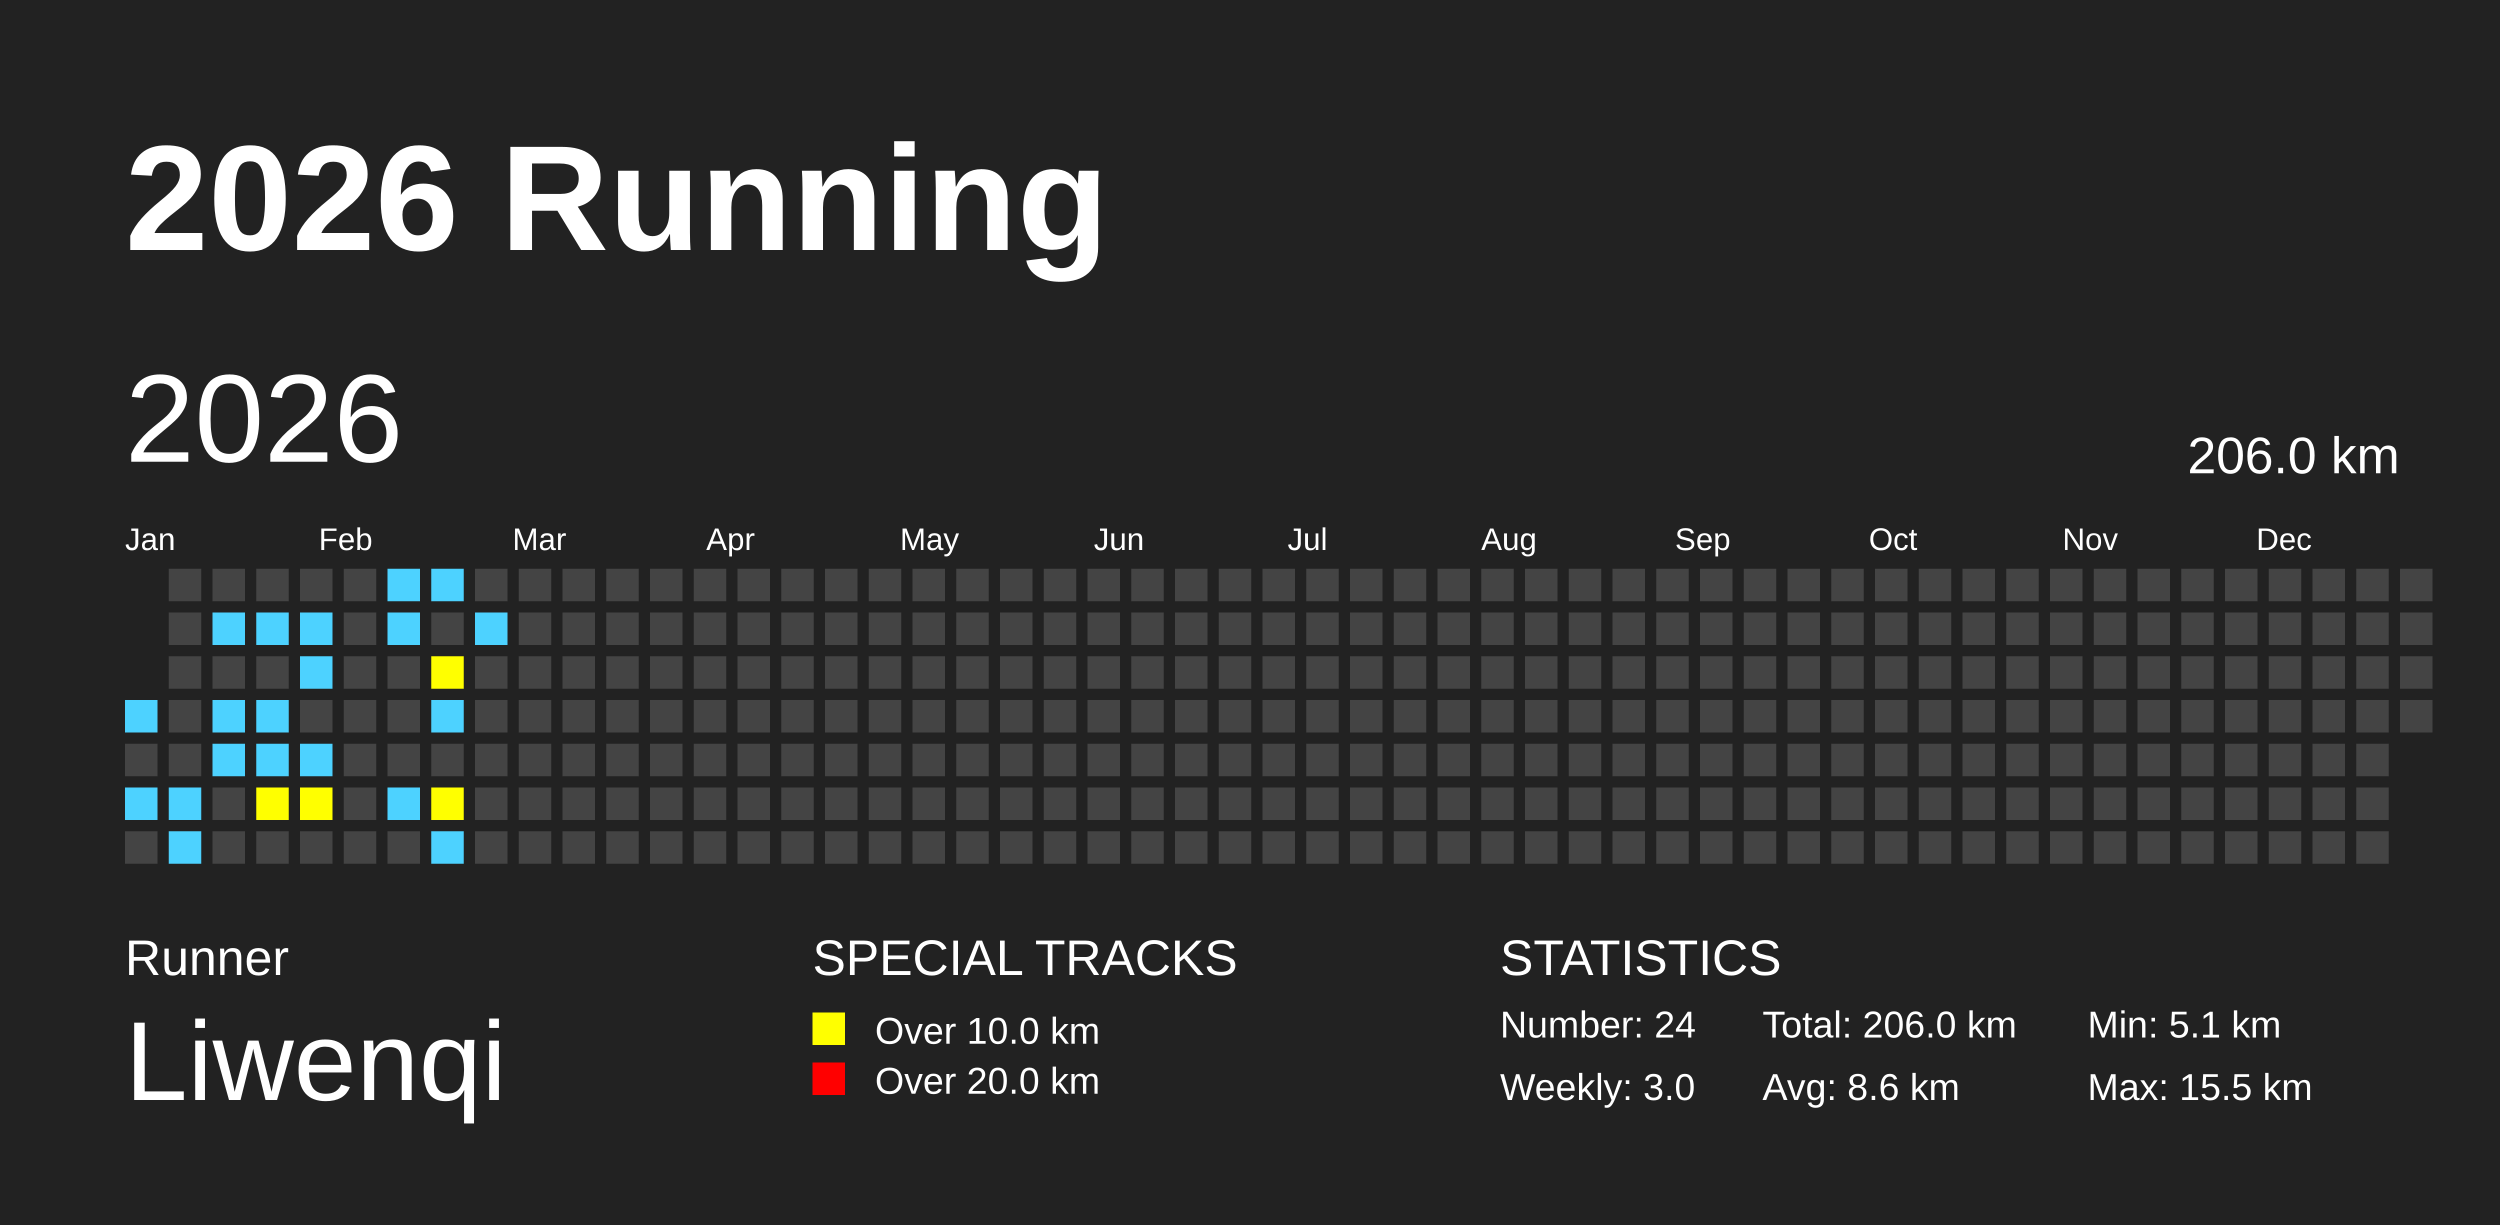
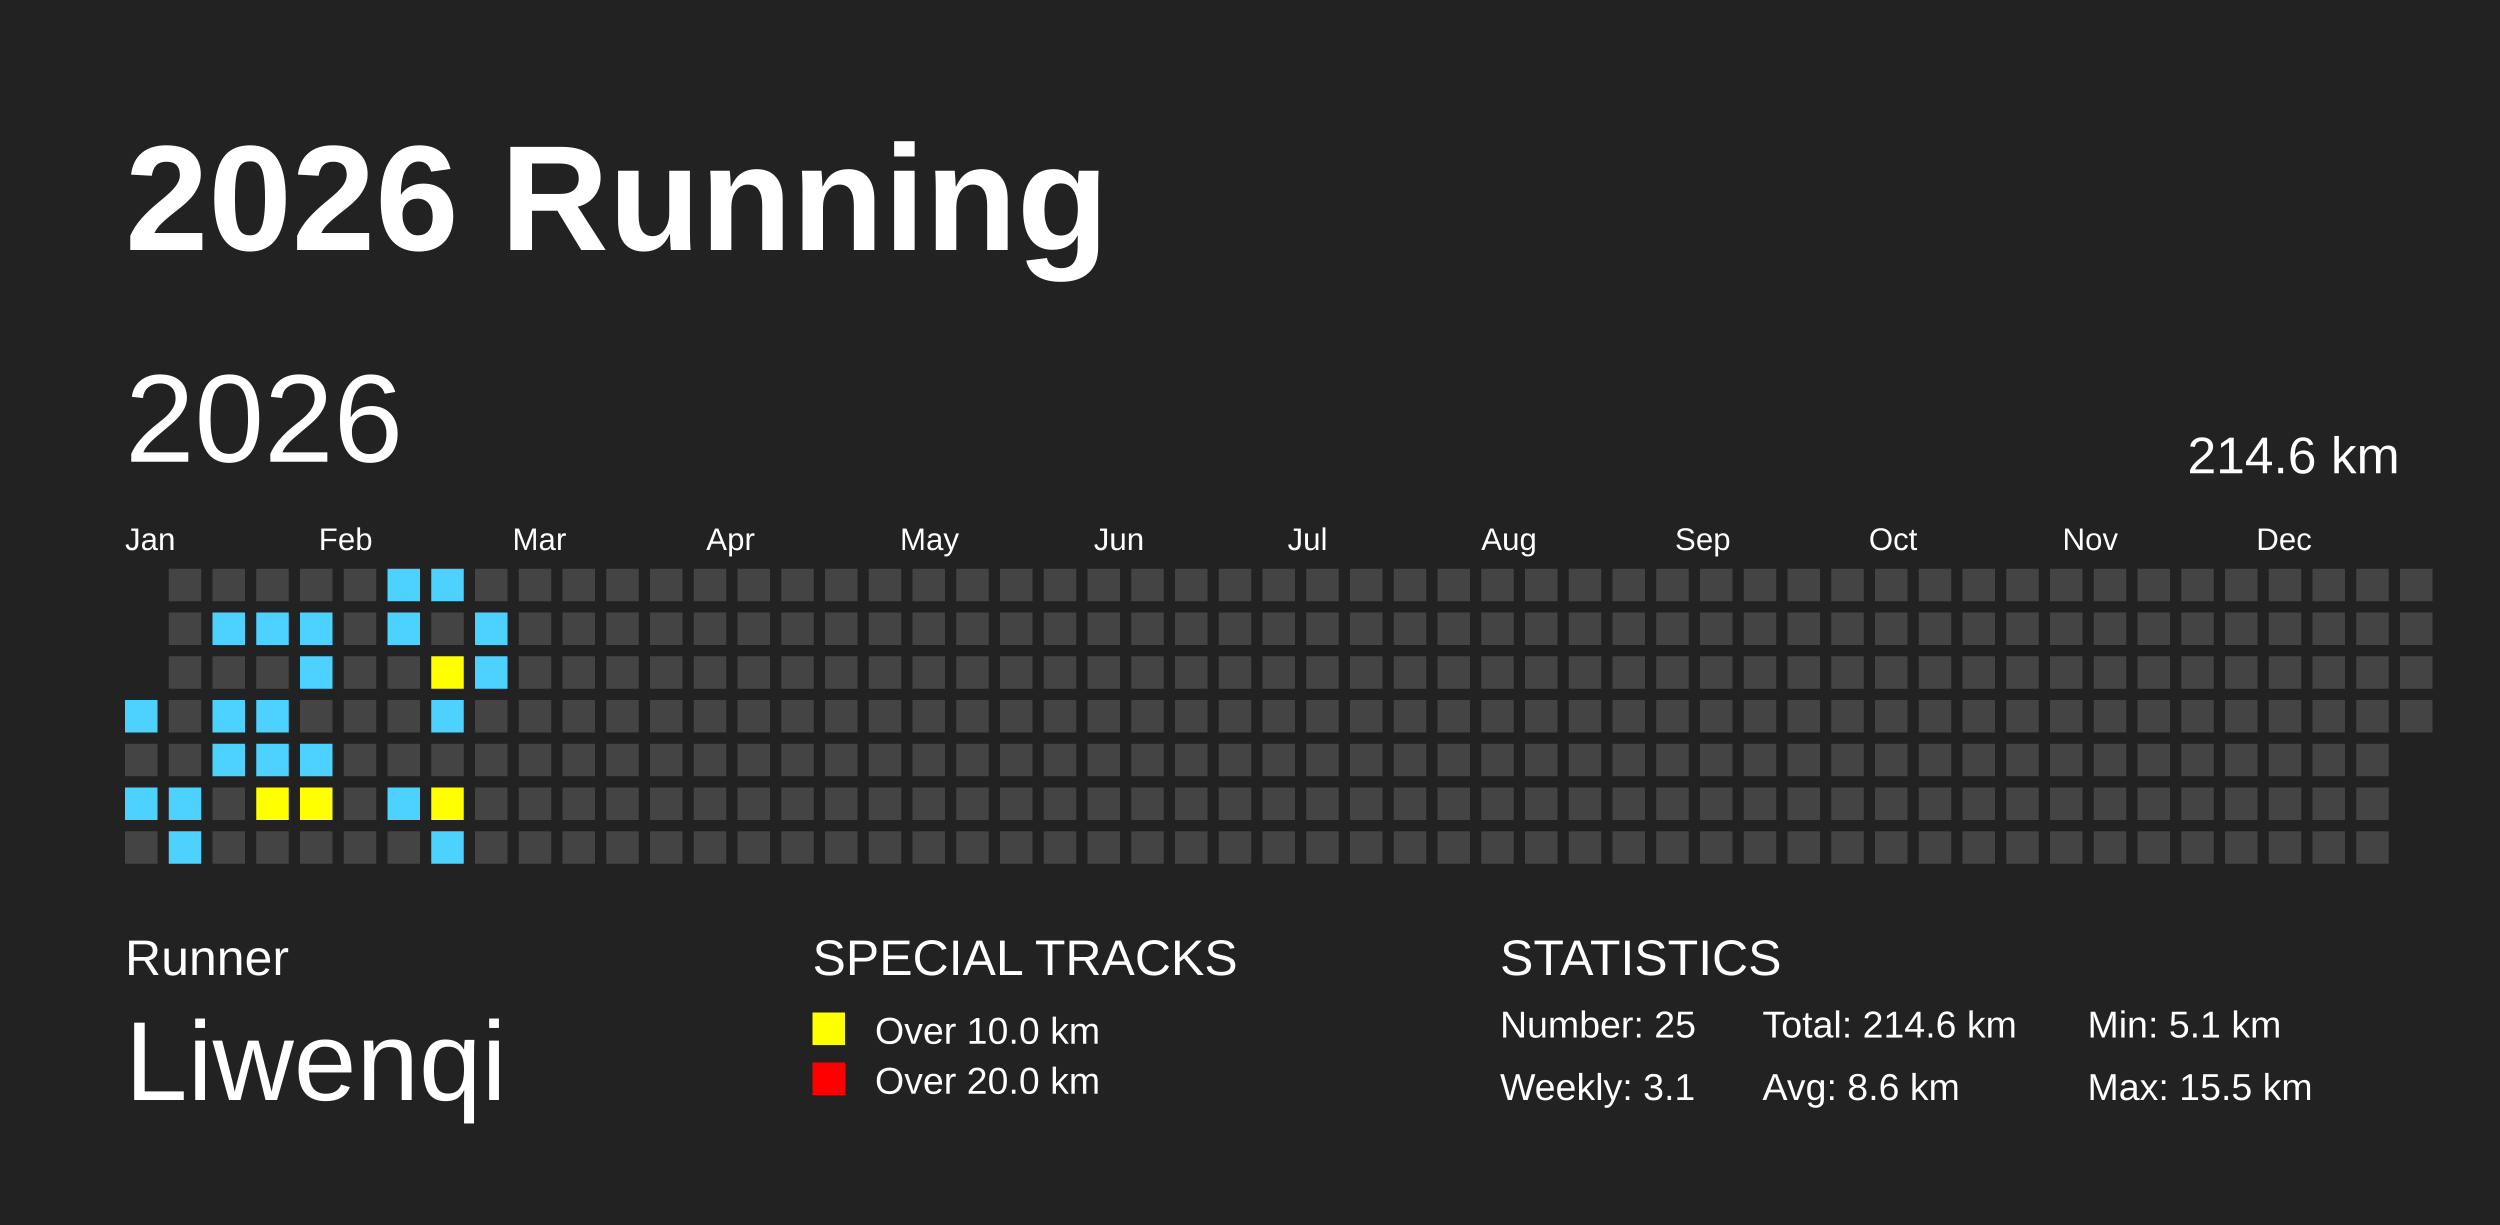
<svg xmlns="http://www.w3.org/2000/svg" baseProfile="full" height="98mm" version="1.1" viewBox="0,0,200,98" width="200mm">
  <defs />
  <rect fill="#222222" height="98" width="200" x="0" y="0" />
  <text fill="#FFFFFF" style="font-size:12px; font-family:Arial; font-weight:bold;" x="10" y="20">2026 Running</text>
  <text fill="#FFFFFF" style="font-size:4px; font-family:Arial" x="10" y="78">Runner</text>
  <text fill="#FFFFFF" style="font-size:9px; font-family:Arial" x="10" y="88">Liwenqi</text>
  <text fill="#FFFFFF" style="font-size:4px; font-family:Arial" x="65" y="78">SPECIAL TRACKS</text>
  <rect fill="yellow" height="2.6" width="2.6" x="65" y="81" />
  <text fill="#FFFFFF" style="font-size:3px; font-family:Arial" x="70" y="83.5">Over 10.0 km</text>
  <rect fill="red" height="2.6" width="2.6" x="65" y="85" />
  <text fill="#FFFFFF" style="font-size:3px; font-family:Arial" x="70" y="87.5">Over 20.0 km</text>
  <text fill="#FFFFFF" style="font-size:4px; font-family:Arial" x="120" y="78">STATISTICS</text>
-   <text fill="#FFFFFF" style="font-size:3px; font-family:Arial" x="120" y="83">Number: 24</text>
-   <text fill="#FFFFFF" style="font-size:3px; font-family:Arial" x="120" y="88">Weekly: 3.0</text>
-   <text fill="#FFFFFF" style="font-size:3px; font-family:Arial" x="141" y="83">Total: 206.0 km</text>
+   <text fill="#FFFFFF" style="font-size:3px; font-family:Arial" x="120" y="83">Number: 25</text>
+   <text fill="#FFFFFF" style="font-size:3px; font-family:Arial" x="120" y="88">Weekly: 3.1</text>
+   <text fill="#FFFFFF" style="font-size:3px; font-family:Arial" x="141" y="83">Total: 214.6 km</text>
  <text fill="#FFFFFF" style="font-size:3px; font-family:Arial" x="141" y="88">Avg: 8.6 km</text>
  <text fill="#FFFFFF" style="font-size:3px; font-family:Arial" x="167" y="83">Min: 5.1 km</text>
  <text fill="#FFFFFF" style="font-size:3px; font-family:Arial" x="167" y="88">Max: 15.5 km</text>
  <text dominant-baseline="hanging" fill="#FFFFFF" style="font-size:10.0px; font-family:Arial;" x="10" y="30">2026</text>
-   <text dominant-baseline="hanging" fill="#FFFFFF" style="font-size:4.125px; font-family:Arial;" x="175" y="35">206.0 km</text>
+   <text dominant-baseline="hanging" fill="#FFFFFF" style="font-size:4.125px; font-family:Arial;" x="175" y="35">214.6 km</text>
  <text fill="#FFFFFF" style="font-size:2.5px; font-family:Arial" x="10.0" y="44">Jan</text>
  <text fill="#FFFFFF" style="font-size:2.5px; font-family:Arial" x="25.5" y="44">Feb</text>
  <text fill="#FFFFFF" style="font-size:2.5px; font-family:Arial" x="41.0" y="44">Mar</text>
  <text fill="#FFFFFF" style="font-size:2.5px; font-family:Arial" x="56.5" y="44">Apr</text>
  <text fill="#FFFFFF" style="font-size:2.5px; font-family:Arial" x="72.0" y="44">May</text>
  <text fill="#FFFFFF" style="font-size:2.5px; font-family:Arial" x="87.5" y="44">Jun</text>
  <text fill="#FFFFFF" style="font-size:2.5px; font-family:Arial" x="103.0" y="44">Jul</text>
  <text fill="#FFFFFF" style="font-size:2.5px; font-family:Arial" x="118.5" y="44">Aug</text>
  <text fill="#FFFFFF" style="font-size:2.5px; font-family:Arial" x="134.0" y="44">Sep</text>
  <text fill="#FFFFFF" style="font-size:2.5px; font-family:Arial" x="149.5" y="44">Oct</text>
  <text fill="#FFFFFF" style="font-size:2.5px; font-family:Arial" x="165.0" y="44">Nov</text>
  <text fill="#FFFFFF" style="font-size:2.5px; font-family:Arial" x="180.5" y="44">Dec</text>
  <rect fill="#4DD2FF" height="2.6" width="2.6" x="10.0" y="56.0" />
  <rect fill="#444444" height="2.6" width="2.6" x="10.0" y="59.5" />
  <rect fill="#4DD2FF" height="2.6" width="2.6" x="10.0" y="63.0" />
  <rect fill="#444444" height="2.6" width="2.6" x="10.0" y="66.5" />
  <rect fill="#444444" height="2.6" width="2.6" x="13.5" y="45.5" />
  <rect fill="#444444" height="2.6" width="2.6" x="13.5" y="49.0" />
  <rect fill="#444444" height="2.6" width="2.6" x="13.5" y="52.5" />
  <rect fill="#444444" height="2.6" width="2.6" x="13.5" y="56.0" />
  <rect fill="#444444" height="2.6" width="2.6" x="13.5" y="59.5" />
  <rect fill="#4DD2FF" height="2.6" width="2.6" x="13.5" y="63.0" />
  <rect fill="#4DD2FF" height="2.6" width="2.6" x="13.5" y="66.5" />
  <rect fill="#444444" height="2.6" width="2.6" x="17.0" y="45.5" />
  <rect fill="#4DD2FF" height="2.6" width="2.6" x="17.0" y="49.0" />
  <rect fill="#444444" height="2.6" width="2.6" x="17.0" y="52.5" />
  <rect fill="#4DD2FF" height="2.6" width="2.6" x="17.0" y="56.0" />
  <rect fill="#4DD2FF" height="2.6" width="2.6" x="17.0" y="59.5" />
  <rect fill="#444444" height="2.6" width="2.6" x="17.0" y="63.0" />
  <rect fill="#444444" height="2.6" width="2.6" x="17.0" y="66.5" />
  <rect fill="#444444" height="2.6" width="2.6" x="20.5" y="45.5" />
  <rect fill="#4DD2FF" height="2.6" width="2.6" x="20.5" y="49.0" />
  <rect fill="#444444" height="2.6" width="2.6" x="20.5" y="52.5" />
  <rect fill="#4DD2FF" height="2.6" width="2.6" x="20.5" y="56.0" />
  <rect fill="#4DD2FF" height="2.6" width="2.6" x="20.5" y="59.5" />
  <rect fill="yellow" height="2.6" width="2.6" x="20.5" y="63.0" />
  <rect fill="#444444" height="2.6" width="2.6" x="20.5" y="66.5" />
  <rect fill="#444444" height="2.6" width="2.6" x="24.0" y="45.5" />
  <rect fill="#4DD2FF" height="2.6" width="2.6" x="24.0" y="49.0" />
  <rect fill="#4DD2FF" height="2.6" width="2.6" x="24.0" y="52.5" />
  <rect fill="#444444" height="2.6" width="2.6" x="24.0" y="56.0" />
  <rect fill="#4DD2FF" height="2.6" width="2.6" x="24.0" y="59.5" />
  <rect fill="yellow" height="2.6" width="2.6" x="24.0" y="63.0" />
  <rect fill="#444444" height="2.6" width="2.6" x="24.0" y="66.5" />
  <rect fill="#444444" height="2.6" width="2.6" x="27.5" y="45.5" />
  <rect fill="#444444" height="2.6" width="2.6" x="27.5" y="49.0" />
  <rect fill="#444444" height="2.6" width="2.6" x="27.5" y="52.5" />
  <rect fill="#444444" height="2.6" width="2.6" x="27.5" y="56.0" />
  <rect fill="#444444" height="2.6" width="2.6" x="27.5" y="59.5" />
  <rect fill="#444444" height="2.6" width="2.6" x="27.5" y="63.0" />
  <rect fill="#444444" height="2.6" width="2.6" x="27.5" y="66.5" />
  <rect fill="#4DD2FF" height="2.6" width="2.6" x="31.0" y="45.5" />
  <rect fill="#4DD2FF" height="2.6" width="2.6" x="31.0" y="49.0" />
  <rect fill="#444444" height="2.6" width="2.6" x="31.0" y="52.5" />
  <rect fill="#444444" height="2.6" width="2.6" x="31.0" y="56.0" />
  <rect fill="#444444" height="2.6" width="2.6" x="31.0" y="59.5" />
  <rect fill="#4DD2FF" height="2.6" width="2.6" x="31.0" y="63.0" />
  <rect fill="#444444" height="2.6" width="2.6" x="31.0" y="66.5" />
  <rect fill="#4DD2FF" height="2.6" width="2.6" x="34.5" y="45.5" />
  <rect fill="#444444" height="2.6" width="2.6" x="34.5" y="49.0" />
  <rect fill="yellow" height="2.6" width="2.6" x="34.5" y="52.5" />
  <rect fill="#4DD2FF" height="2.6" width="2.6" x="34.5" y="56.0" />
  <rect fill="#444444" height="2.6" width="2.6" x="34.5" y="59.5" />
  <rect fill="yellow" height="2.6" width="2.6" x="34.5" y="63.0" />
  <rect fill="#4DD2FF" height="2.6" width="2.6" x="34.5" y="66.5" />
  <rect fill="#444444" height="2.6" width="2.6" x="38.0" y="45.5" />
  <rect fill="#4DD2FF" height="2.6" width="2.6" x="38.0" y="49.0" />
-   <rect fill="#444444" height="2.6" width="2.6" x="38.0" y="52.5" />
+   <rect fill="#4DD2FF" height="2.6" width="2.6" x="38.0" y="52.5" />
  <rect fill="#444444" height="2.6" width="2.6" x="38.0" y="56.0" />
  <rect fill="#444444" height="2.6" width="2.6" x="38.0" y="59.5" />
  <rect fill="#444444" height="2.6" width="2.6" x="38.0" y="63.0" />
  <rect fill="#444444" height="2.6" width="2.6" x="38.0" y="66.5" />
  <rect fill="#444444" height="2.6" width="2.6" x="41.5" y="45.5" />
  <rect fill="#444444" height="2.6" width="2.6" x="41.5" y="49.0" />
  <rect fill="#444444" height="2.6" width="2.6" x="41.5" y="52.5" />
  <rect fill="#444444" height="2.6" width="2.6" x="41.5" y="56.0" />
  <rect fill="#444444" height="2.6" width="2.6" x="41.5" y="59.5" />
  <rect fill="#444444" height="2.6" width="2.6" x="41.5" y="63.0" />
  <rect fill="#444444" height="2.6" width="2.6" x="41.5" y="66.5" />
  <rect fill="#444444" height="2.6" width="2.6" x="45.0" y="45.5" />
  <rect fill="#444444" height="2.6" width="2.6" x="45.0" y="49.0" />
  <rect fill="#444444" height="2.6" width="2.6" x="45.0" y="52.5" />
  <rect fill="#444444" height="2.6" width="2.6" x="45.0" y="56.0" />
  <rect fill="#444444" height="2.6" width="2.6" x="45.0" y="59.5" />
  <rect fill="#444444" height="2.6" width="2.6" x="45.0" y="63.0" />
  <rect fill="#444444" height="2.6" width="2.6" x="45.0" y="66.5" />
  <rect fill="#444444" height="2.6" width="2.6" x="48.5" y="45.5" />
  <rect fill="#444444" height="2.6" width="2.6" x="48.5" y="49.0" />
  <rect fill="#444444" height="2.6" width="2.6" x="48.5" y="52.5" />
  <rect fill="#444444" height="2.6" width="2.6" x="48.5" y="56.0" />
  <rect fill="#444444" height="2.6" width="2.6" x="48.5" y="59.5" />
  <rect fill="#444444" height="2.6" width="2.6" x="48.5" y="63.0" />
  <rect fill="#444444" height="2.6" width="2.6" x="48.5" y="66.5" />
  <rect fill="#444444" height="2.6" width="2.6" x="52.0" y="45.5" />
  <rect fill="#444444" height="2.6" width="2.6" x="52.0" y="49.0" />
  <rect fill="#444444" height="2.6" width="2.6" x="52.0" y="52.5" />
  <rect fill="#444444" height="2.6" width="2.6" x="52.0" y="56.0" />
  <rect fill="#444444" height="2.6" width="2.6" x="52.0" y="59.5" />
  <rect fill="#444444" height="2.6" width="2.6" x="52.0" y="63.0" />
  <rect fill="#444444" height="2.6" width="2.6" x="52.0" y="66.5" />
  <rect fill="#444444" height="2.6" width="2.6" x="55.5" y="45.5" />
  <rect fill="#444444" height="2.6" width="2.6" x="55.5" y="49.0" />
  <rect fill="#444444" height="2.6" width="2.6" x="55.5" y="52.5" />
  <rect fill="#444444" height="2.6" width="2.6" x="55.5" y="56.0" />
  <rect fill="#444444" height="2.6" width="2.6" x="55.5" y="59.5" />
  <rect fill="#444444" height="2.6" width="2.6" x="55.5" y="63.0" />
  <rect fill="#444444" height="2.6" width="2.6" x="55.5" y="66.5" />
  <rect fill="#444444" height="2.6" width="2.6" x="59.0" y="45.5" />
  <rect fill="#444444" height="2.6" width="2.6" x="59.0" y="49.0" />
  <rect fill="#444444" height="2.6" width="2.6" x="59.0" y="52.5" />
  <rect fill="#444444" height="2.6" width="2.6" x="59.0" y="56.0" />
  <rect fill="#444444" height="2.6" width="2.6" x="59.0" y="59.5" />
  <rect fill="#444444" height="2.6" width="2.6" x="59.0" y="63.0" />
  <rect fill="#444444" height="2.6" width="2.6" x="59.0" y="66.5" />
  <rect fill="#444444" height="2.6" width="2.6" x="62.5" y="45.5" />
  <rect fill="#444444" height="2.6" width="2.6" x="62.5" y="49.0" />
  <rect fill="#444444" height="2.6" width="2.6" x="62.5" y="52.5" />
  <rect fill="#444444" height="2.6" width="2.6" x="62.5" y="56.0" />
  <rect fill="#444444" height="2.6" width="2.6" x="62.5" y="59.5" />
  <rect fill="#444444" height="2.6" width="2.6" x="62.5" y="63.0" />
  <rect fill="#444444" height="2.6" width="2.6" x="62.5" y="66.5" />
  <rect fill="#444444" height="2.6" width="2.6" x="66.0" y="45.5" />
  <rect fill="#444444" height="2.6" width="2.6" x="66.0" y="49.0" />
  <rect fill="#444444" height="2.6" width="2.6" x="66.0" y="52.5" />
  <rect fill="#444444" height="2.6" width="2.6" x="66.0" y="56.0" />
  <rect fill="#444444" height="2.6" width="2.6" x="66.0" y="59.5" />
  <rect fill="#444444" height="2.6" width="2.6" x="66.0" y="63.0" />
  <rect fill="#444444" height="2.6" width="2.6" x="66.0" y="66.5" />
  <rect fill="#444444" height="2.6" width="2.6" x="69.5" y="45.5" />
  <rect fill="#444444" height="2.6" width="2.6" x="69.5" y="49.0" />
  <rect fill="#444444" height="2.6" width="2.6" x="69.5" y="52.5" />
  <rect fill="#444444" height="2.6" width="2.6" x="69.5" y="56.0" />
  <rect fill="#444444" height="2.6" width="2.6" x="69.5" y="59.5" />
  <rect fill="#444444" height="2.6" width="2.6" x="69.5" y="63.0" />
  <rect fill="#444444" height="2.6" width="2.6" x="69.5" y="66.5" />
  <rect fill="#444444" height="2.6" width="2.6" x="73.0" y="45.5" />
  <rect fill="#444444" height="2.6" width="2.6" x="73.0" y="49.0" />
  <rect fill="#444444" height="2.6" width="2.6" x="73.0" y="52.5" />
  <rect fill="#444444" height="2.6" width="2.6" x="73.0" y="56.0" />
  <rect fill="#444444" height="2.6" width="2.6" x="73.0" y="59.5" />
  <rect fill="#444444" height="2.6" width="2.6" x="73.0" y="63.0" />
  <rect fill="#444444" height="2.6" width="2.6" x="73.0" y="66.5" />
  <rect fill="#444444" height="2.6" width="2.6" x="76.5" y="45.5" />
  <rect fill="#444444" height="2.6" width="2.6" x="76.5" y="49.0" />
  <rect fill="#444444" height="2.6" width="2.6" x="76.5" y="52.5" />
  <rect fill="#444444" height="2.6" width="2.6" x="76.5" y="56.0" />
  <rect fill="#444444" height="2.6" width="2.6" x="76.5" y="59.5" />
  <rect fill="#444444" height="2.6" width="2.6" x="76.5" y="63.0" />
  <rect fill="#444444" height="2.6" width="2.6" x="76.5" y="66.5" />
  <rect fill="#444444" height="2.6" width="2.6" x="80.0" y="45.5" />
  <rect fill="#444444" height="2.6" width="2.6" x="80.0" y="49.0" />
  <rect fill="#444444" height="2.6" width="2.6" x="80.0" y="52.5" />
  <rect fill="#444444" height="2.6" width="2.6" x="80.0" y="56.0" />
  <rect fill="#444444" height="2.6" width="2.6" x="80.0" y="59.5" />
  <rect fill="#444444" height="2.6" width="2.6" x="80.0" y="63.0" />
  <rect fill="#444444" height="2.6" width="2.6" x="80.0" y="66.5" />
  <rect fill="#444444" height="2.6" width="2.6" x="83.5" y="45.5" />
  <rect fill="#444444" height="2.6" width="2.6" x="83.5" y="49.0" />
  <rect fill="#444444" height="2.6" width="2.6" x="83.5" y="52.5" />
  <rect fill="#444444" height="2.6" width="2.6" x="83.5" y="56.0" />
  <rect fill="#444444" height="2.6" width="2.6" x="83.5" y="59.5" />
  <rect fill="#444444" height="2.6" width="2.6" x="83.5" y="63.0" />
  <rect fill="#444444" height="2.6" width="2.6" x="83.5" y="66.5" />
  <rect fill="#444444" height="2.6" width="2.6" x="87.0" y="45.5" />
  <rect fill="#444444" height="2.6" width="2.6" x="87.0" y="49.0" />
  <rect fill="#444444" height="2.6" width="2.6" x="87.0" y="52.5" />
  <rect fill="#444444" height="2.6" width="2.6" x="87.0" y="56.0" />
  <rect fill="#444444" height="2.6" width="2.6" x="87.0" y="59.5" />
  <rect fill="#444444" height="2.6" width="2.6" x="87.0" y="63.0" />
  <rect fill="#444444" height="2.6" width="2.6" x="87.0" y="66.5" />
  <rect fill="#444444" height="2.6" width="2.6" x="90.5" y="45.5" />
  <rect fill="#444444" height="2.6" width="2.6" x="90.5" y="49.0" />
  <rect fill="#444444" height="2.6" width="2.6" x="90.5" y="52.5" />
  <rect fill="#444444" height="2.6" width="2.6" x="90.5" y="56.0" />
  <rect fill="#444444" height="2.6" width="2.6" x="90.5" y="59.5" />
  <rect fill="#444444" height="2.6" width="2.6" x="90.5" y="63.0" />
  <rect fill="#444444" height="2.6" width="2.6" x="90.5" y="66.5" />
  <rect fill="#444444" height="2.6" width="2.6" x="94.0" y="45.5" />
  <rect fill="#444444" height="2.6" width="2.6" x="94.0" y="49.0" />
  <rect fill="#444444" height="2.6" width="2.6" x="94.0" y="52.5" />
  <rect fill="#444444" height="2.6" width="2.6" x="94.0" y="56.0" />
  <rect fill="#444444" height="2.6" width="2.6" x="94.0" y="59.5" />
  <rect fill="#444444" height="2.6" width="2.6" x="94.0" y="63.0" />
  <rect fill="#444444" height="2.6" width="2.6" x="94.0" y="66.5" />
  <rect fill="#444444" height="2.6" width="2.6" x="97.5" y="45.5" />
  <rect fill="#444444" height="2.6" width="2.6" x="97.5" y="49.0" />
  <rect fill="#444444" height="2.6" width="2.6" x="97.5" y="52.5" />
  <rect fill="#444444" height="2.6" width="2.6" x="97.5" y="56.0" />
  <rect fill="#444444" height="2.6" width="2.6" x="97.5" y="59.5" />
  <rect fill="#444444" height="2.6" width="2.6" x="97.5" y="63.0" />
  <rect fill="#444444" height="2.6" width="2.6" x="97.5" y="66.5" />
  <rect fill="#444444" height="2.6" width="2.6" x="101.0" y="45.5" />
  <rect fill="#444444" height="2.6" width="2.6" x="101.0" y="49.0" />
  <rect fill="#444444" height="2.6" width="2.6" x="101.0" y="52.5" />
  <rect fill="#444444" height="2.6" width="2.6" x="101.0" y="56.0" />
  <rect fill="#444444" height="2.6" width="2.6" x="101.0" y="59.5" />
  <rect fill="#444444" height="2.6" width="2.6" x="101.0" y="63.0" />
  <rect fill="#444444" height="2.6" width="2.6" x="101.0" y="66.5" />
  <rect fill="#444444" height="2.6" width="2.6" x="104.5" y="45.5" />
  <rect fill="#444444" height="2.6" width="2.6" x="104.5" y="49.0" />
  <rect fill="#444444" height="2.6" width="2.6" x="104.5" y="52.5" />
  <rect fill="#444444" height="2.6" width="2.6" x="104.5" y="56.0" />
  <rect fill="#444444" height="2.6" width="2.6" x="104.5" y="59.5" />
  <rect fill="#444444" height="2.6" width="2.6" x="104.5" y="63.0" />
  <rect fill="#444444" height="2.6" width="2.6" x="104.5" y="66.5" />
  <rect fill="#444444" height="2.6" width="2.6" x="108.0" y="45.5" />
  <rect fill="#444444" height="2.6" width="2.6" x="108.0" y="49.0" />
  <rect fill="#444444" height="2.6" width="2.6" x="108.0" y="52.5" />
  <rect fill="#444444" height="2.6" width="2.6" x="108.0" y="56.0" />
  <rect fill="#444444" height="2.6" width="2.6" x="108.0" y="59.5" />
  <rect fill="#444444" height="2.6" width="2.6" x="108.0" y="63.0" />
  <rect fill="#444444" height="2.6" width="2.6" x="108.0" y="66.5" />
  <rect fill="#444444" height="2.6" width="2.6" x="111.5" y="45.5" />
  <rect fill="#444444" height="2.6" width="2.6" x="111.5" y="49.0" />
  <rect fill="#444444" height="2.6" width="2.6" x="111.5" y="52.5" />
  <rect fill="#444444" height="2.6" width="2.6" x="111.5" y="56.0" />
  <rect fill="#444444" height="2.6" width="2.6" x="111.5" y="59.5" />
  <rect fill="#444444" height="2.6" width="2.6" x="111.5" y="63.0" />
  <rect fill="#444444" height="2.6" width="2.6" x="111.5" y="66.5" />
  <rect fill="#444444" height="2.6" width="2.6" x="115.0" y="45.5" />
  <rect fill="#444444" height="2.6" width="2.6" x="115.0" y="49.0" />
  <rect fill="#444444" height="2.6" width="2.6" x="115.0" y="52.5" />
  <rect fill="#444444" height="2.6" width="2.6" x="115.0" y="56.0" />
  <rect fill="#444444" height="2.6" width="2.6" x="115.0" y="59.5" />
  <rect fill="#444444" height="2.6" width="2.6" x="115.0" y="63.0" />
  <rect fill="#444444" height="2.6" width="2.6" x="115.0" y="66.5" />
  <rect fill="#444444" height="2.6" width="2.6" x="118.5" y="45.5" />
  <rect fill="#444444" height="2.6" width="2.6" x="118.5" y="49.0" />
  <rect fill="#444444" height="2.6" width="2.6" x="118.5" y="52.5" />
  <rect fill="#444444" height="2.6" width="2.6" x="118.5" y="56.0" />
  <rect fill="#444444" height="2.6" width="2.6" x="118.5" y="59.5" />
  <rect fill="#444444" height="2.6" width="2.6" x="118.5" y="63.0" />
  <rect fill="#444444" height="2.6" width="2.6" x="118.5" y="66.5" />
  <rect fill="#444444" height="2.6" width="2.6" x="122.0" y="45.5" />
  <rect fill="#444444" height="2.6" width="2.6" x="122.0" y="49.0" />
  <rect fill="#444444" height="2.6" width="2.6" x="122.0" y="52.5" />
  <rect fill="#444444" height="2.6" width="2.6" x="122.0" y="56.0" />
  <rect fill="#444444" height="2.6" width="2.6" x="122.0" y="59.5" />
  <rect fill="#444444" height="2.6" width="2.6" x="122.0" y="63.0" />
  <rect fill="#444444" height="2.6" width="2.6" x="122.0" y="66.5" />
  <rect fill="#444444" height="2.6" width="2.6" x="125.5" y="45.5" />
  <rect fill="#444444" height="2.6" width="2.6" x="125.5" y="49.0" />
  <rect fill="#444444" height="2.6" width="2.6" x="125.5" y="52.5" />
  <rect fill="#444444" height="2.6" width="2.6" x="125.5" y="56.0" />
  <rect fill="#444444" height="2.6" width="2.6" x="125.5" y="59.5" />
  <rect fill="#444444" height="2.6" width="2.6" x="125.5" y="63.0" />
  <rect fill="#444444" height="2.6" width="2.6" x="125.5" y="66.5" />
  <rect fill="#444444" height="2.6" width="2.6" x="129.0" y="45.5" />
  <rect fill="#444444" height="2.6" width="2.6" x="129.0" y="49.0" />
  <rect fill="#444444" height="2.6" width="2.6" x="129.0" y="52.5" />
  <rect fill="#444444" height="2.6" width="2.6" x="129.0" y="56.0" />
  <rect fill="#444444" height="2.6" width="2.6" x="129.0" y="59.5" />
  <rect fill="#444444" height="2.6" width="2.6" x="129.0" y="63.0" />
  <rect fill="#444444" height="2.6" width="2.6" x="129.0" y="66.5" />
  <rect fill="#444444" height="2.6" width="2.6" x="132.5" y="45.5" />
  <rect fill="#444444" height="2.6" width="2.6" x="132.5" y="49.0" />
  <rect fill="#444444" height="2.6" width="2.6" x="132.5" y="52.5" />
  <rect fill="#444444" height="2.6" width="2.6" x="132.5" y="56.0" />
  <rect fill="#444444" height="2.6" width="2.6" x="132.5" y="59.5" />
  <rect fill="#444444" height="2.6" width="2.6" x="132.5" y="63.0" />
  <rect fill="#444444" height="2.6" width="2.6" x="132.5" y="66.5" />
  <rect fill="#444444" height="2.6" width="2.6" x="136.0" y="45.5" />
  <rect fill="#444444" height="2.6" width="2.6" x="136.0" y="49.0" />
  <rect fill="#444444" height="2.6" width="2.6" x="136.0" y="52.5" />
  <rect fill="#444444" height="2.6" width="2.6" x="136.0" y="56.0" />
  <rect fill="#444444" height="2.6" width="2.6" x="136.0" y="59.5" />
  <rect fill="#444444" height="2.6" width="2.6" x="136.0" y="63.0" />
  <rect fill="#444444" height="2.6" width="2.6" x="136.0" y="66.5" />
  <rect fill="#444444" height="2.6" width="2.6" x="139.5" y="45.5" />
  <rect fill="#444444" height="2.6" width="2.6" x="139.5" y="49.0" />
  <rect fill="#444444" height="2.6" width="2.6" x="139.5" y="52.5" />
  <rect fill="#444444" height="2.6" width="2.6" x="139.5" y="56.0" />
  <rect fill="#444444" height="2.6" width="2.6" x="139.5" y="59.5" />
  <rect fill="#444444" height="2.6" width="2.6" x="139.5" y="63.0" />
  <rect fill="#444444" height="2.6" width="2.6" x="139.5" y="66.5" />
  <rect fill="#444444" height="2.6" width="2.6" x="143.0" y="45.5" />
  <rect fill="#444444" height="2.6" width="2.6" x="143.0" y="49.0" />
  <rect fill="#444444" height="2.6" width="2.6" x="143.0" y="52.5" />
  <rect fill="#444444" height="2.6" width="2.6" x="143.0" y="56.0" />
  <rect fill="#444444" height="2.6" width="2.6" x="143.0" y="59.5" />
  <rect fill="#444444" height="2.6" width="2.6" x="143.0" y="63.0" />
  <rect fill="#444444" height="2.6" width="2.6" x="143.0" y="66.5" />
  <rect fill="#444444" height="2.6" width="2.6" x="146.5" y="45.5" />
  <rect fill="#444444" height="2.6" width="2.6" x="146.5" y="49.0" />
  <rect fill="#444444" height="2.6" width="2.6" x="146.5" y="52.5" />
  <rect fill="#444444" height="2.6" width="2.6" x="146.5" y="56.0" />
  <rect fill="#444444" height="2.6" width="2.6" x="146.5" y="59.5" />
  <rect fill="#444444" height="2.6" width="2.6" x="146.5" y="63.0" />
  <rect fill="#444444" height="2.6" width="2.6" x="146.5" y="66.5" />
  <rect fill="#444444" height="2.6" width="2.6" x="150.0" y="45.5" />
  <rect fill="#444444" height="2.6" width="2.6" x="150.0" y="49.0" />
  <rect fill="#444444" height="2.6" width="2.6" x="150.0" y="52.5" />
  <rect fill="#444444" height="2.6" width="2.6" x="150.0" y="56.0" />
  <rect fill="#444444" height="2.6" width="2.6" x="150.0" y="59.5" />
  <rect fill="#444444" height="2.6" width="2.6" x="150.0" y="63.0" />
  <rect fill="#444444" height="2.6" width="2.6" x="150.0" y="66.5" />
  <rect fill="#444444" height="2.6" width="2.6" x="153.5" y="45.5" />
  <rect fill="#444444" height="2.6" width="2.6" x="153.5" y="49.0" />
  <rect fill="#444444" height="2.6" width="2.6" x="153.5" y="52.5" />
  <rect fill="#444444" height="2.6" width="2.6" x="153.5" y="56.0" />
  <rect fill="#444444" height="2.6" width="2.6" x="153.5" y="59.5" />
  <rect fill="#444444" height="2.6" width="2.6" x="153.5" y="63.0" />
  <rect fill="#444444" height="2.6" width="2.6" x="153.5" y="66.5" />
  <rect fill="#444444" height="2.6" width="2.6" x="157.0" y="45.5" />
  <rect fill="#444444" height="2.6" width="2.6" x="157.0" y="49.0" />
  <rect fill="#444444" height="2.6" width="2.6" x="157.0" y="52.5" />
  <rect fill="#444444" height="2.6" width="2.6" x="157.0" y="56.0" />
  <rect fill="#444444" height="2.6" width="2.6" x="157.0" y="59.5" />
  <rect fill="#444444" height="2.6" width="2.6" x="157.0" y="63.0" />
  <rect fill="#444444" height="2.6" width="2.6" x="157.0" y="66.5" />
  <rect fill="#444444" height="2.6" width="2.6" x="160.5" y="45.5" />
  <rect fill="#444444" height="2.6" width="2.6" x="160.5" y="49.0" />
  <rect fill="#444444" height="2.6" width="2.6" x="160.5" y="52.5" />
  <rect fill="#444444" height="2.6" width="2.6" x="160.5" y="56.0" />
  <rect fill="#444444" height="2.6" width="2.6" x="160.5" y="59.5" />
  <rect fill="#444444" height="2.6" width="2.6" x="160.5" y="63.0" />
  <rect fill="#444444" height="2.6" width="2.6" x="160.5" y="66.5" />
  <rect fill="#444444" height="2.6" width="2.6" x="164.0" y="45.5" />
  <rect fill="#444444" height="2.6" width="2.6" x="164.0" y="49.0" />
  <rect fill="#444444" height="2.6" width="2.6" x="164.0" y="52.5" />
  <rect fill="#444444" height="2.6" width="2.6" x="164.0" y="56.0" />
  <rect fill="#444444" height="2.6" width="2.6" x="164.0" y="59.5" />
  <rect fill="#444444" height="2.6" width="2.6" x="164.0" y="63.0" />
  <rect fill="#444444" height="2.6" width="2.6" x="164.0" y="66.5" />
  <rect fill="#444444" height="2.6" width="2.6" x="167.5" y="45.5" />
  <rect fill="#444444" height="2.6" width="2.6" x="167.5" y="49.0" />
  <rect fill="#444444" height="2.6" width="2.6" x="167.5" y="52.5" />
  <rect fill="#444444" height="2.6" width="2.6" x="167.5" y="56.0" />
  <rect fill="#444444" height="2.6" width="2.6" x="167.5" y="59.5" />
  <rect fill="#444444" height="2.6" width="2.6" x="167.5" y="63.0" />
  <rect fill="#444444" height="2.6" width="2.6" x="167.5" y="66.5" />
  <rect fill="#444444" height="2.6" width="2.6" x="171.0" y="45.5" />
  <rect fill="#444444" height="2.6" width="2.6" x="171.0" y="49.0" />
  <rect fill="#444444" height="2.6" width="2.6" x="171.0" y="52.5" />
  <rect fill="#444444" height="2.6" width="2.6" x="171.0" y="56.0" />
  <rect fill="#444444" height="2.6" width="2.6" x="171.0" y="59.5" />
  <rect fill="#444444" height="2.6" width="2.6" x="171.0" y="63.0" />
  <rect fill="#444444" height="2.6" width="2.6" x="171.0" y="66.5" />
  <rect fill="#444444" height="2.6" width="2.6" x="174.5" y="45.5" />
  <rect fill="#444444" height="2.6" width="2.6" x="174.5" y="49.0" />
  <rect fill="#444444" height="2.6" width="2.6" x="174.5" y="52.5" />
  <rect fill="#444444" height="2.6" width="2.6" x="174.5" y="56.0" />
  <rect fill="#444444" height="2.6" width="2.6" x="174.5" y="59.5" />
  <rect fill="#444444" height="2.6" width="2.6" x="174.5" y="63.0" />
  <rect fill="#444444" height="2.6" width="2.6" x="174.5" y="66.5" />
  <rect fill="#444444" height="2.6" width="2.6" x="178.0" y="45.5" />
  <rect fill="#444444" height="2.6" width="2.6" x="178.0" y="49.0" />
  <rect fill="#444444" height="2.6" width="2.6" x="178.0" y="52.5" />
  <rect fill="#444444" height="2.6" width="2.6" x="178.0" y="56.0" />
  <rect fill="#444444" height="2.6" width="2.6" x="178.0" y="59.5" />
  <rect fill="#444444" height="2.6" width="2.6" x="178.0" y="63.0" />
  <rect fill="#444444" height="2.6" width="2.6" x="178.0" y="66.5" />
  <rect fill="#444444" height="2.6" width="2.6" x="181.5" y="45.5" />
  <rect fill="#444444" height="2.6" width="2.6" x="181.5" y="49.0" />
  <rect fill="#444444" height="2.6" width="2.6" x="181.5" y="52.5" />
  <rect fill="#444444" height="2.6" width="2.6" x="181.5" y="56.0" />
  <rect fill="#444444" height="2.6" width="2.6" x="181.5" y="59.5" />
  <rect fill="#444444" height="2.6" width="2.6" x="181.5" y="63.0" />
  <rect fill="#444444" height="2.6" width="2.6" x="181.5" y="66.5" />
  <rect fill="#444444" height="2.6" width="2.6" x="185.0" y="45.5" />
  <rect fill="#444444" height="2.6" width="2.6" x="185.0" y="49.0" />
  <rect fill="#444444" height="2.6" width="2.6" x="185.0" y="52.5" />
  <rect fill="#444444" height="2.6" width="2.6" x="185.0" y="56.0" />
  <rect fill="#444444" height="2.6" width="2.6" x="185.0" y="59.5" />
  <rect fill="#444444" height="2.6" width="2.6" x="185.0" y="63.0" />
  <rect fill="#444444" height="2.6" width="2.6" x="185.0" y="66.5" />
  <rect fill="#444444" height="2.6" width="2.6" x="188.5" y="45.5" />
  <rect fill="#444444" height="2.6" width="2.6" x="188.5" y="49.0" />
  <rect fill="#444444" height="2.6" width="2.6" x="188.5" y="52.5" />
  <rect fill="#444444" height="2.6" width="2.6" x="188.5" y="56.0" />
  <rect fill="#444444" height="2.6" width="2.6" x="188.5" y="59.5" />
  <rect fill="#444444" height="2.6" width="2.6" x="188.5" y="63.0" />
  <rect fill="#444444" height="2.6" width="2.6" x="188.5" y="66.5" />
  <rect fill="#444444" height="2.6" width="2.6" x="192.0" y="45.5" />
  <rect fill="#444444" height="2.6" width="2.6" x="192.0" y="49.0" />
  <rect fill="#444444" height="2.6" width="2.6" x="192.0" y="52.5" />
  <rect fill="#444444" height="2.6" width="2.6" x="192.0" y="56.0" />
</svg>
